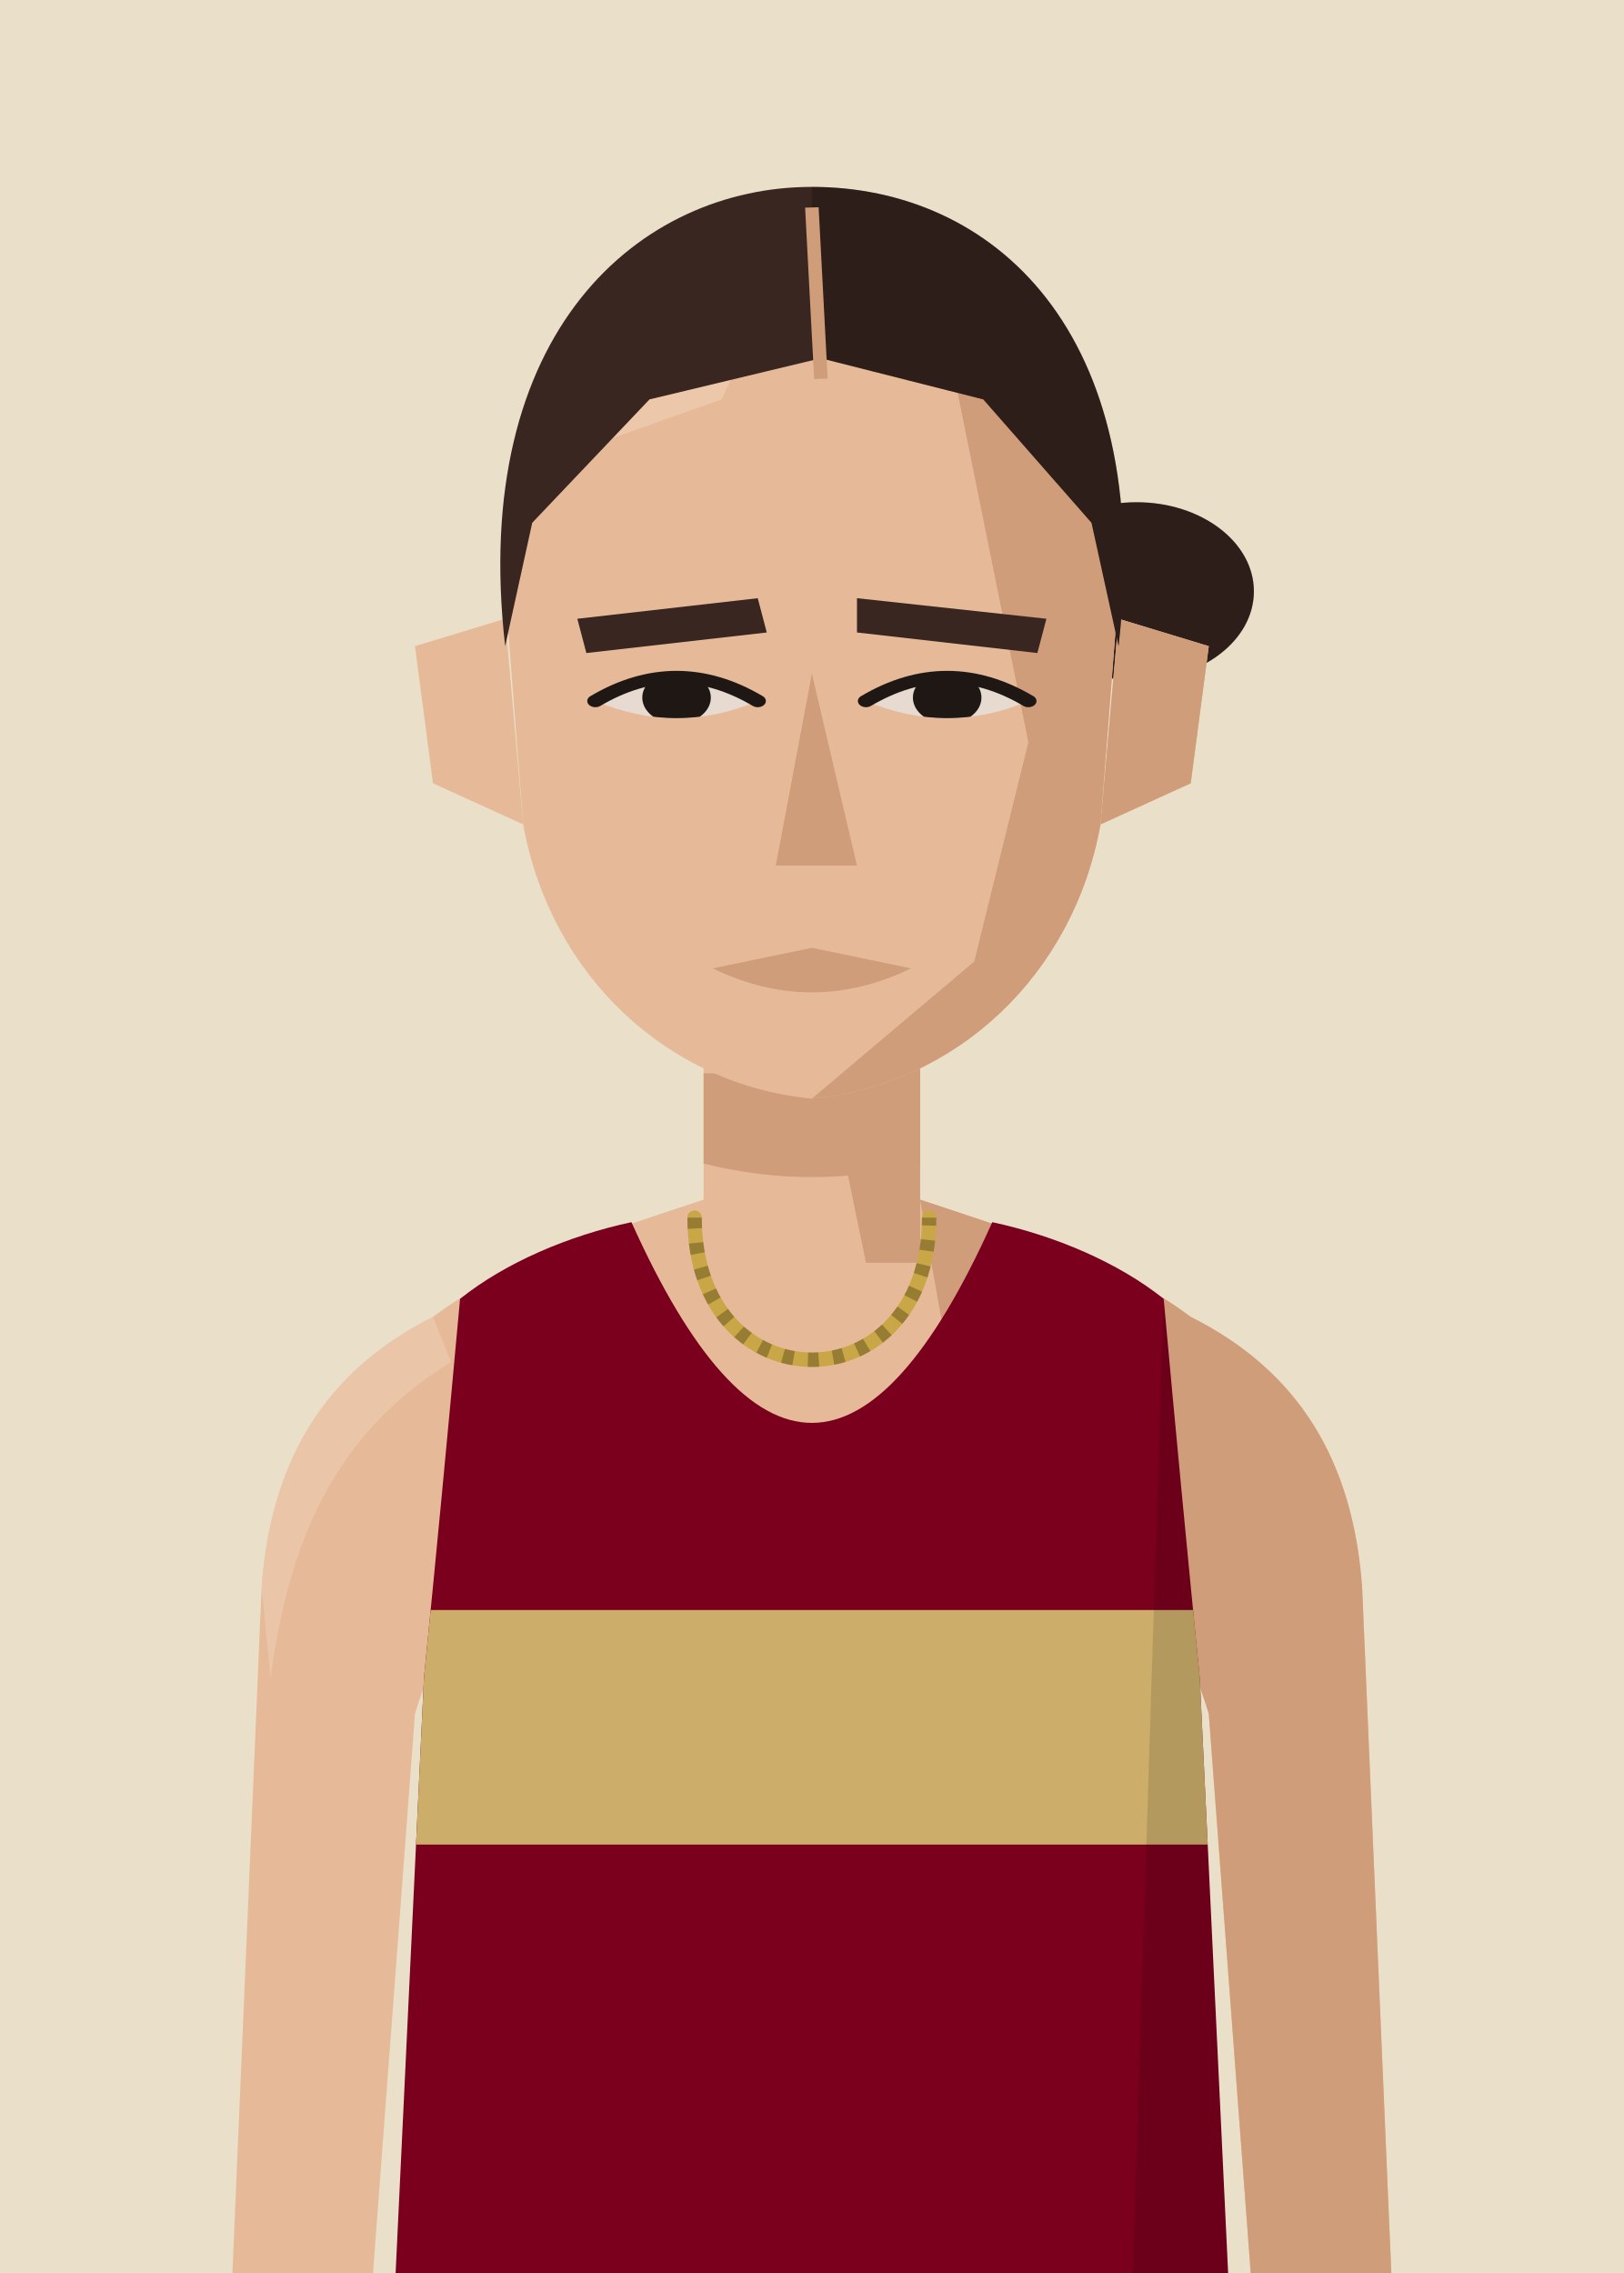
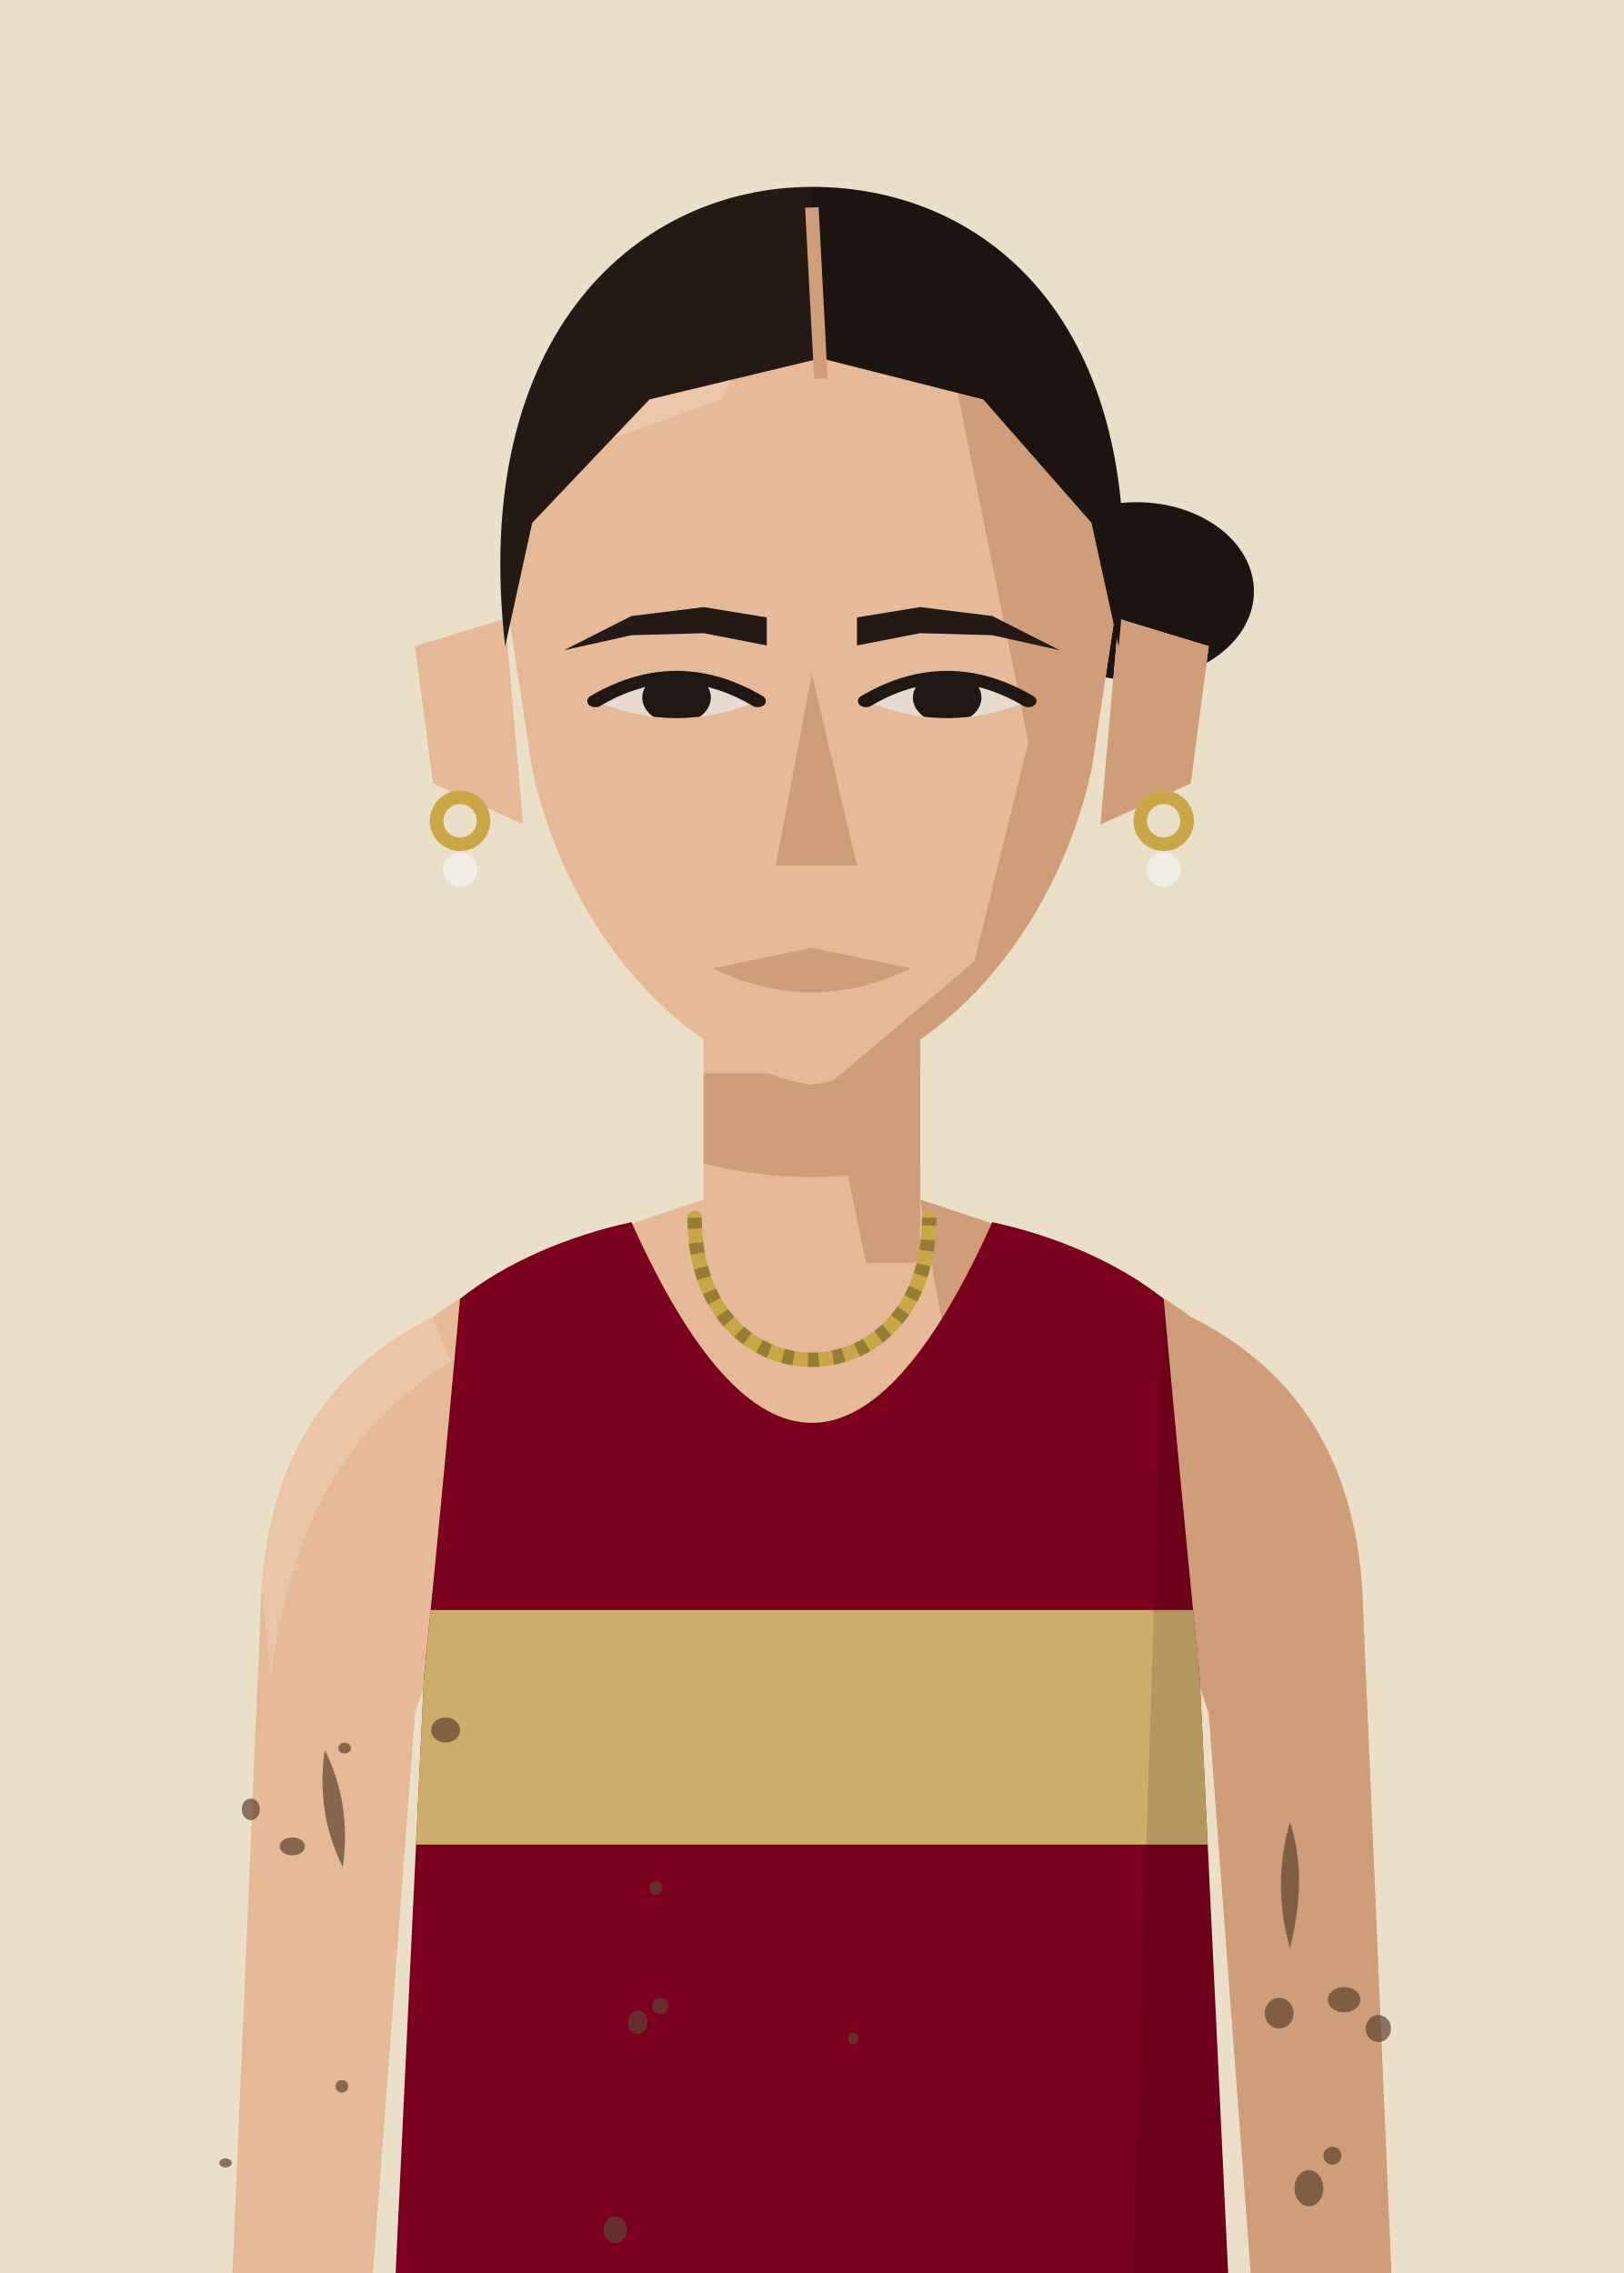
<svg xmlns="http://www.w3.org/2000/svg" viewBox="10 20 180 252">
  <defs>
    <clipPath id="vf">
      <path d="M53,330 L57,246 Q59,226 61,204 C66,200 73,197 80,195.5 Q100,240 120,195.5 C127,197 134,200 139,204 Q141,226 143,246 L147,330 Z" />
    </clipPath>
    <clipPath id="hf">
-       <path d="M66,96 C64,58 80,40 100,40 C120,40 136,58 134,96 L132,130 C129,152 116,168 100,170 C84,168 71,152 68,130 Z" />
+       <path d="M66,96 C64,58 80,40 100,40 C120,40 136,58 134,96 L131,122 C127,146 114,165 100,168 C86,165 73,146 69,122 Z" />
    </clipPath>
    <clipPath id="rf">
      <rect x="100" y="0" width="100" height="300" />
    </clipPath>
    <clipPath id="ef">
      <path d="M76,112 Q85,105 94,112 Q85,117 76,112 Z" />
      <path d="M106,112 Q115,105 124,112 Q115,117 106,112 Z" />
    </clipPath>
    <clipPath id="cf">
      <rect x="0" y="92" width="200" height="300" />
    </clipPath>
  </defs>
  <rect width="200" height="280" fill="#EADFC8" />
  <g transform="translate(0,-40)">
-     <g transform="translate(0,83) scale(1,0.76) translate(0,-40)" fill="#3A2620">
+     <g transform="translate(0,83) scale(1,0.76) translate(0,-40)" fill="#241A15">
      <ellipse cx="136" cy="96" rx="13" ry="13" />
      <g clip-path="url(#rf)" fill="#000" opacity=".22">
        <ellipse cx="136" cy="96" rx="13" ry="13" />
      </g>
    </g>
    <rect x="88" y="171" width="24" height="37" fill="#E6BA98" />
    <path d="M88,193 C76,197 66,200 58,206 C46,212 40,222 39,236 L35,330 L50,330 L56,250 Q59,240 64,238 L136,238 Q141,240 144,250 L150,330 L165,330 L161,236 C160,222 154,212 142,206 C134,200 124,197 112,193" fill="#E6BA98" />
    <g fill="#D09D7A">
      <path d="M112,193 C124,197 134,200 142,206 C154,212 160,222 161,236 L165,330 L150,330 L144,250 Q141,240 136,238 L120,238 Z" />
      <path d="M58,206 C46,212 40,222 39,236 L40,246 C42,231 47,219 60,211 Z" fill="#EFCDB2" opacity=".6" />
      <polygon points="100,171 112,171 112,200 106,200" />
      <path d="M88,179 L112,179 L112,189 Q100,192 88,189 Z" />
    </g>
    <g transform="translate(0,83) scale(1,0.76) translate(0,-40)">
      <g fill="#E6BA98">
        <path d="M66,100 L56,104 L58,124 L68,130 Z" />
        <path d="M134,100 L144,104 L142,124 L132,130 Z" />
-         <path d="M66,96 C64,58 80,40 100,40 C120,40 136,58 134,96 L132,130 C129,152 116,168 100,170 C84,168 71,152 68,130 Z" />
+         <path d="M66,96 C64,58 80,40 100,40 C120,40 136,58 134,96 L131,122 C127,146 114,165 100,168 C86,165 73,146 69,122 Z" />
      </g>
      <path d="M134,100 L144,104 L142,124 L132,130 Z" fill="#D09D7A" />
      <g clip-path="url(#hf)">
        <polygon points="112,40 140,40 140,180 100,180 100,170 118,150 124,118 120,92" fill="#D09D7A" />
        <polygon points="60,40 100,40 90,68 60,82" fill="#EFCDB2" opacity=".7" />
      </g>
-       <g fill="#3A2620">
-         <polygon points="74,100 94,97 95,102 75,105" />
-         <polygon points="105,97 126,100 125,105 105,102" />
+       <g fill="#241A15">
+         <polygon points="95,99.8 88,98.3 80,99.6 72.5,104.6 80,102.4 88,102.1 95,103.9" />
+         <polygon points="105,99.8 112,98.3 120,99.6 127.5,104.6 120,102.4 112,102.1 105,103.9" />
      </g>
      <g fill="#E7DAD0">
        <path d="M76,112 Q85,105 94,112 Q85,117 76,112 Z" />
        <path d="M106,112 Q115,105 124,112 Q115,117 106,112 Z" />
      </g>
      <g clip-path="url(#ef)" fill="#1E1714">
        <circle cx="85" cy="111.5" r="3.8" />
        <circle cx="115" cy="111.5" r="3.8" />
      </g>
      <g fill="none" stroke="#1E1714" stroke-width="1.8" stroke-linecap="round">
        <path d="M76,112 Q85,105 94,112" />
        <path d="M106,112 Q115,105 124,112" />
      </g>
      <polygon points="100,108 105,136 96,136" fill="#D09D7A" />
      <path d="M89,151 L100,148 L111,151 Q100,158 89,151 Z" fill="#D09D7A" />
-       <g fill="#3A2620">
+       <g fill="#241A15">
        <path d="M66,104 C62,58 81,37 100,37 C120,37 138,58 134,104 L131,86 L119,68 L101,62 L82,68 L69,86 Z" />
        <g clip-path="url(#rf)" fill="#000" opacity=".22">
          <path d="M66,104 C62,58 81,37 100,37 C120,37 138,58 134,104 L131,86 L119,68 L101,62 L82,68 L69,86 Z" />
        </g>
      </g>
      <path d="M100,40 L101,65" stroke="#D09D7A" stroke-width="1.5" />
    </g>
    <g clip-path="url(#vf)">
      <path d="M53,330 L57,246 Q59,226 61,204 C66,200 73,197 80,195.5 Q100,240 120,195.5 C127,197 134,200 139,204 Q141,226 143,246 L147,330 Z" fill="#7A001D" />
      <g transform="matrix(6.2857 0 0 6.5 37.14 193)">
        <rect x="0" y="7" width="20" height="4" fill="#CCAD6A" />
      </g>
      <path d="M139,204 Q141,226 143,246 L147,330 L135,330 Z" fill="#000" opacity="0.12" />
    </g>
    <path d="M87,195 C87,216 113,216 113,195" fill="none" stroke="#C9A646" stroke-width="1.6" stroke-linecap="round" />
    <path d="M87,195 C87,216 113,216 113,195" fill="none" stroke="#000" stroke-opacity=".25" stroke-width="1.6" stroke-dasharray="1.2 1.6" />
  </g>
+   <g fill="none" stroke="#C9A646" stroke-width="1.5">
+     <circle cx="61" cy="111" r="2.6" />
+     <circle cx="139" cy="111" r="2.6" />
+   </g>
+   <g fill="#F2EEE6">
+     <circle cx="61" cy="116.4" r="1.9" />
+     <circle cx="139" cy="116.4" r="1.9" />
+   </g>
+   <g fill="#5E4330" opacity=".7">
+     <ellipse cx="42.4" cy="224.7" rx="1.4" ry="1.0" />
+     <ellipse cx="47.9" cy="251.3" rx="0.7" ry="0.7" />
+     <ellipse cx="35.0" cy="259.8" rx="0.7" ry="0.5" />
+     <ellipse cx="45.0" cy="308.5" rx="0.7" ry="0.6" />
+     <ellipse cx="50.3" cy="323.5" rx="1.3" ry="1.2" />
+     <ellipse cx="59.4" cy="211.8" rx="1.6" ry="1.4" />
+     <ellipse cx="37.8" cy="220.6" rx="1.0" ry="1.2" />
+     <ellipse cx="38.7" cy="278.1" rx="1.4" ry="1.3" />
+     <ellipse cx="48.2" cy="213.8" rx="0.7" ry="0.6" />
+     <ellipse cx="157.7" cy="259.0" rx="1.0" ry="1.0" />
+     <ellipse cx="151.8" cy="243.2" rx="1.6" ry="1.7" />
+     <ellipse cx="146.3" cy="277.2" rx="1.2" ry="1.5" />
+     <ellipse cx="159.0" cy="241.7" rx="1.8" ry="1.4" />
+     <ellipse cx="150.9" cy="299.9" rx="0.8" ry="0.8" />
+     <ellipse cx="141.0" cy="288.9" rx="1.5" ry="1.6" />
+     <ellipse cx="162.8" cy="244.9" rx="1.4" ry="1.5" />
+     <ellipse cx="155.1" cy="262.6" rx="1.6" ry="2.0" />
+     <ellipse cx="152.3" cy="288.4" rx="0.7" ry="0.8" />
+     <ellipse cx="107.7" cy="329.2" rx="1.6" ry="1.4" />
+     <ellipse cx="94.1" cy="292.2" rx="0.6" ry="0.6" />
+     <ellipse cx="82.7" cy="229.3" rx="0.7" ry="0.8" />
+     <ellipse cx="80.7" cy="244.2" rx="1.1" ry="1.3" />
+     <ellipse cx="78.2" cy="267.2" rx="1.3" ry="1.5" />
+     <ellipse cx="116.6" cy="314.5" rx="0.9" ry="0.9" />
+     <ellipse cx="92.7" cy="316.8" rx="1.7" ry="1.4" />
+     <ellipse cx="83.2" cy="242.4" rx="0.9" ry="0.9" />
+     <ellipse cx="104.6" cy="246.0" rx="0.6" ry="0.6" />
+     <ellipse cx="93.2" cy="280.6" rx="1.7" ry="1.9" />
+     <ellipse cx="100.8" cy="286.4" rx="1.4" ry="1.0" />
+     <ellipse cx="120.8" cy="304.9" rx="1.6" ry="1.9" />
+     <path d="M46,214 q3,6 2,13 q-3,-6 -2,-13 Z" />
+     <path d="M153,222 q-2,7 0,14 q2,-8 0,-14 Z" />
+   </g>
</svg>
